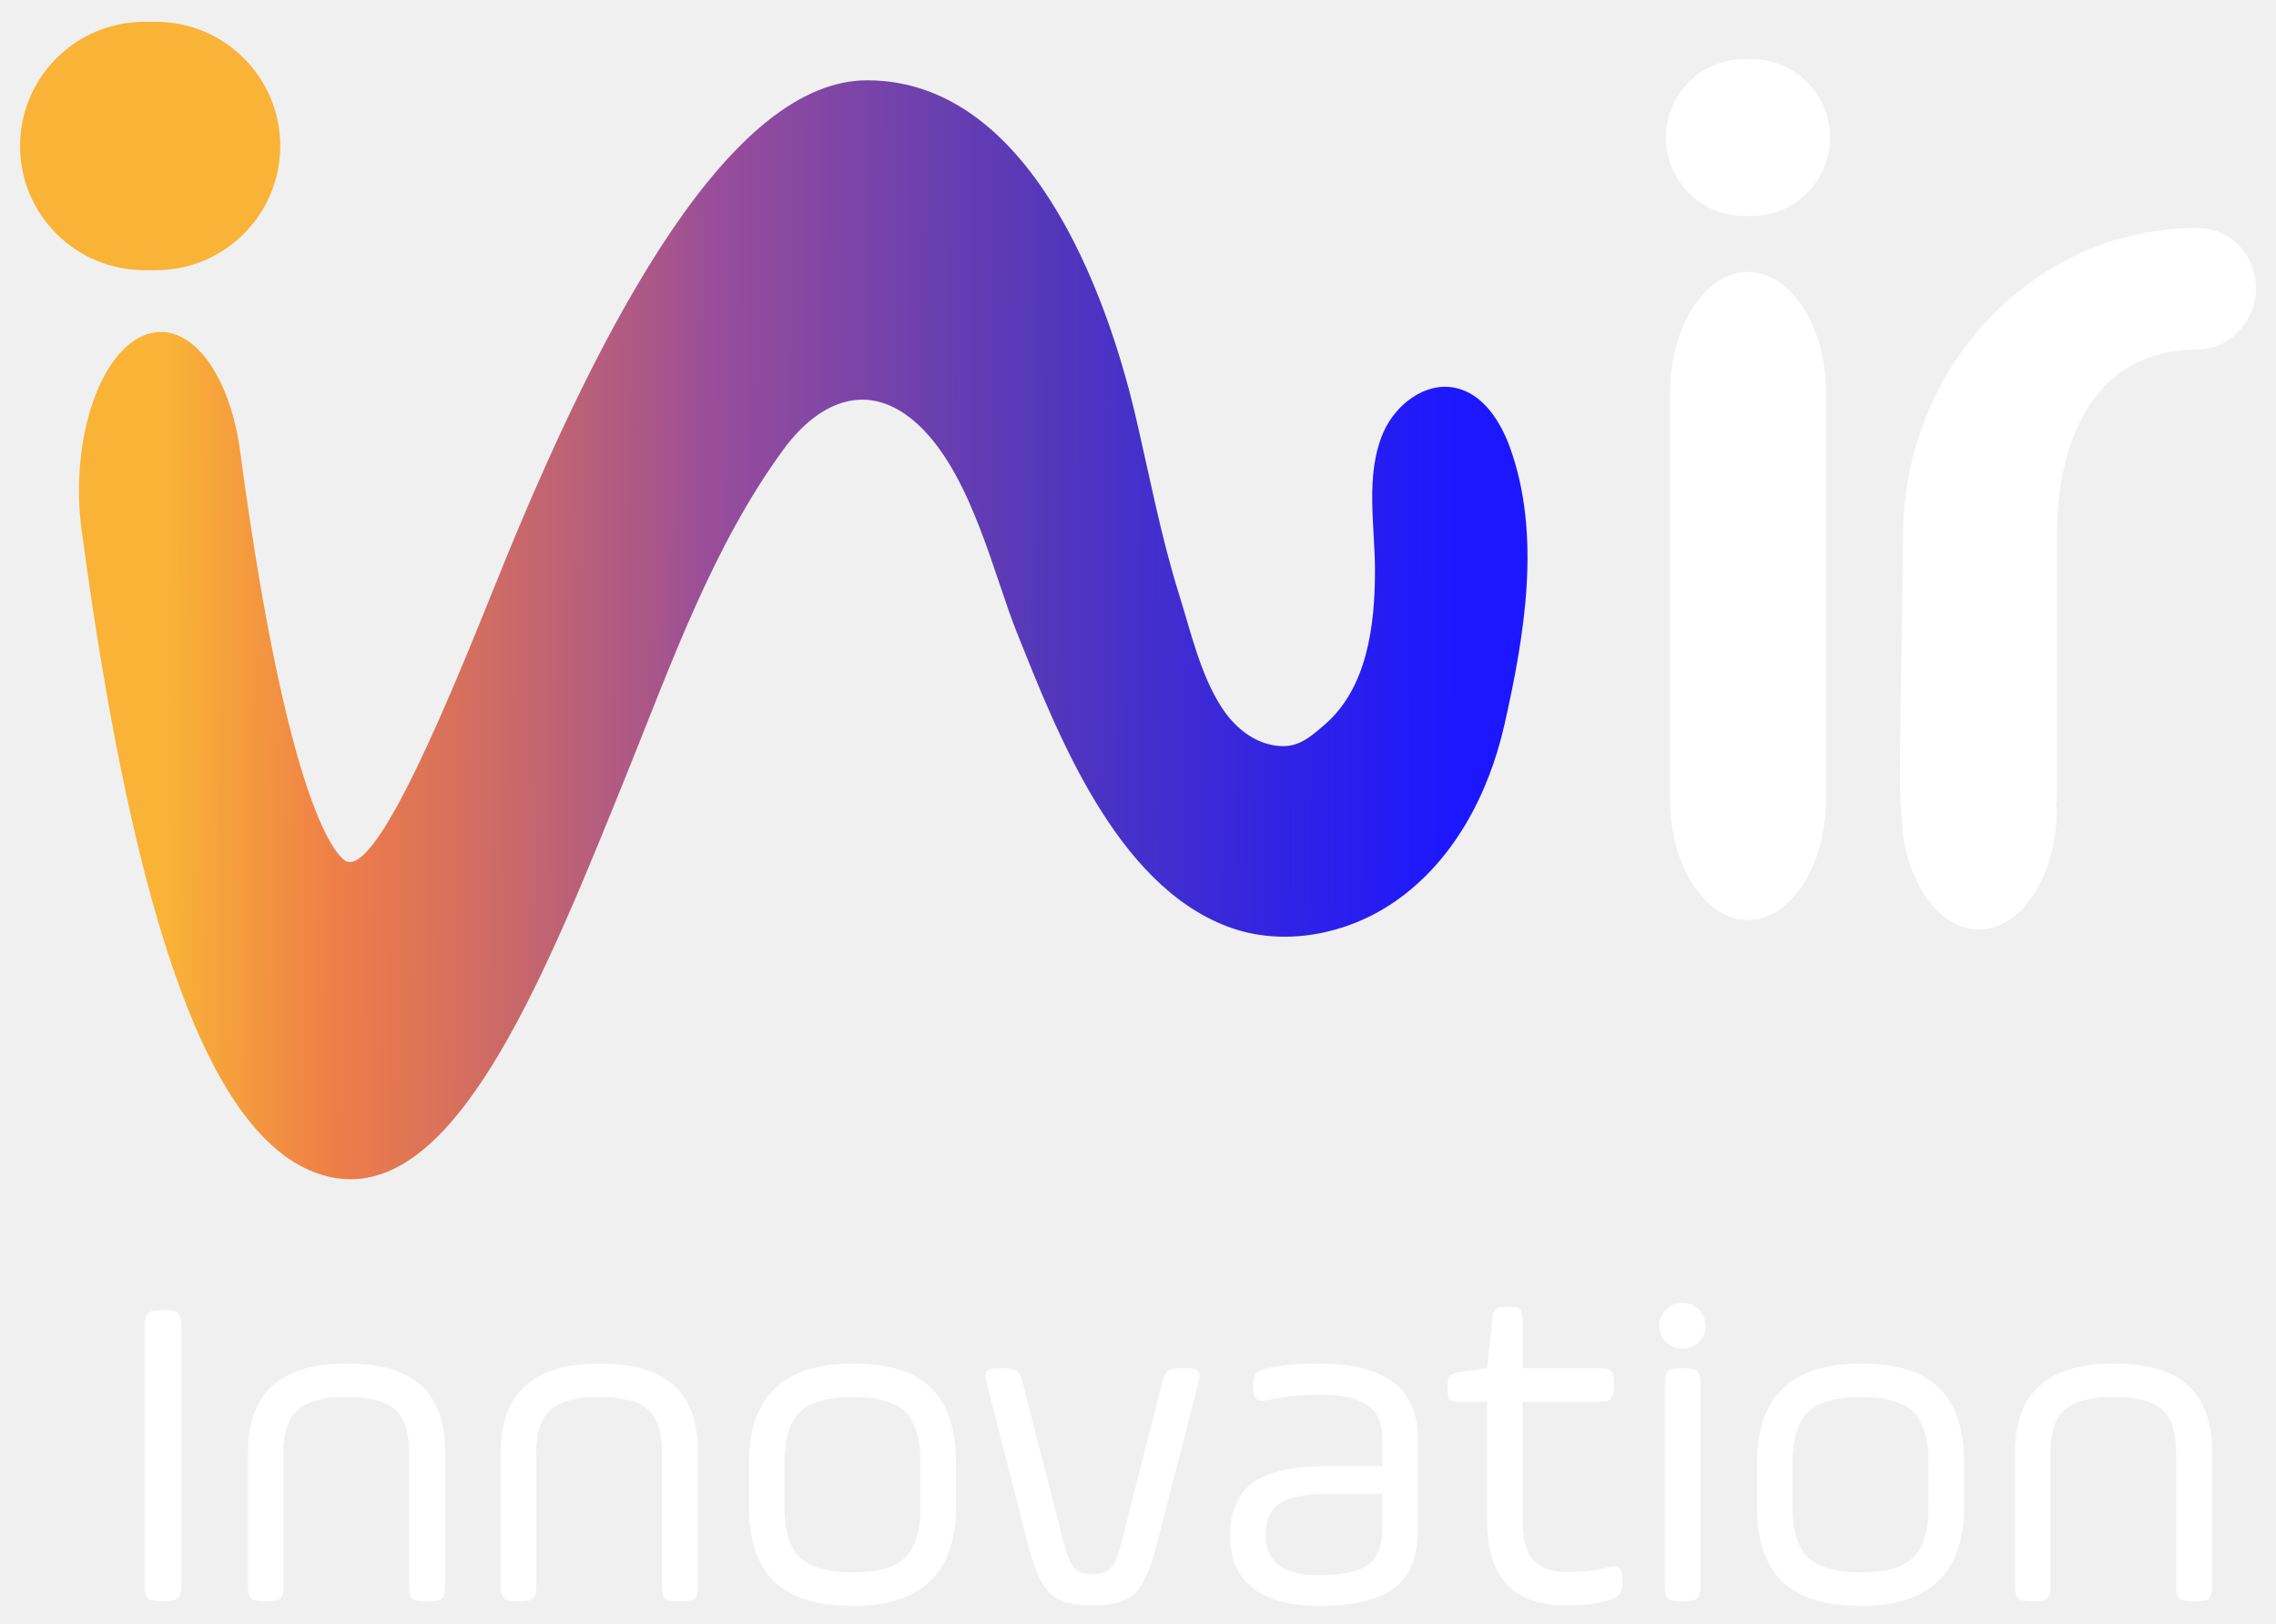
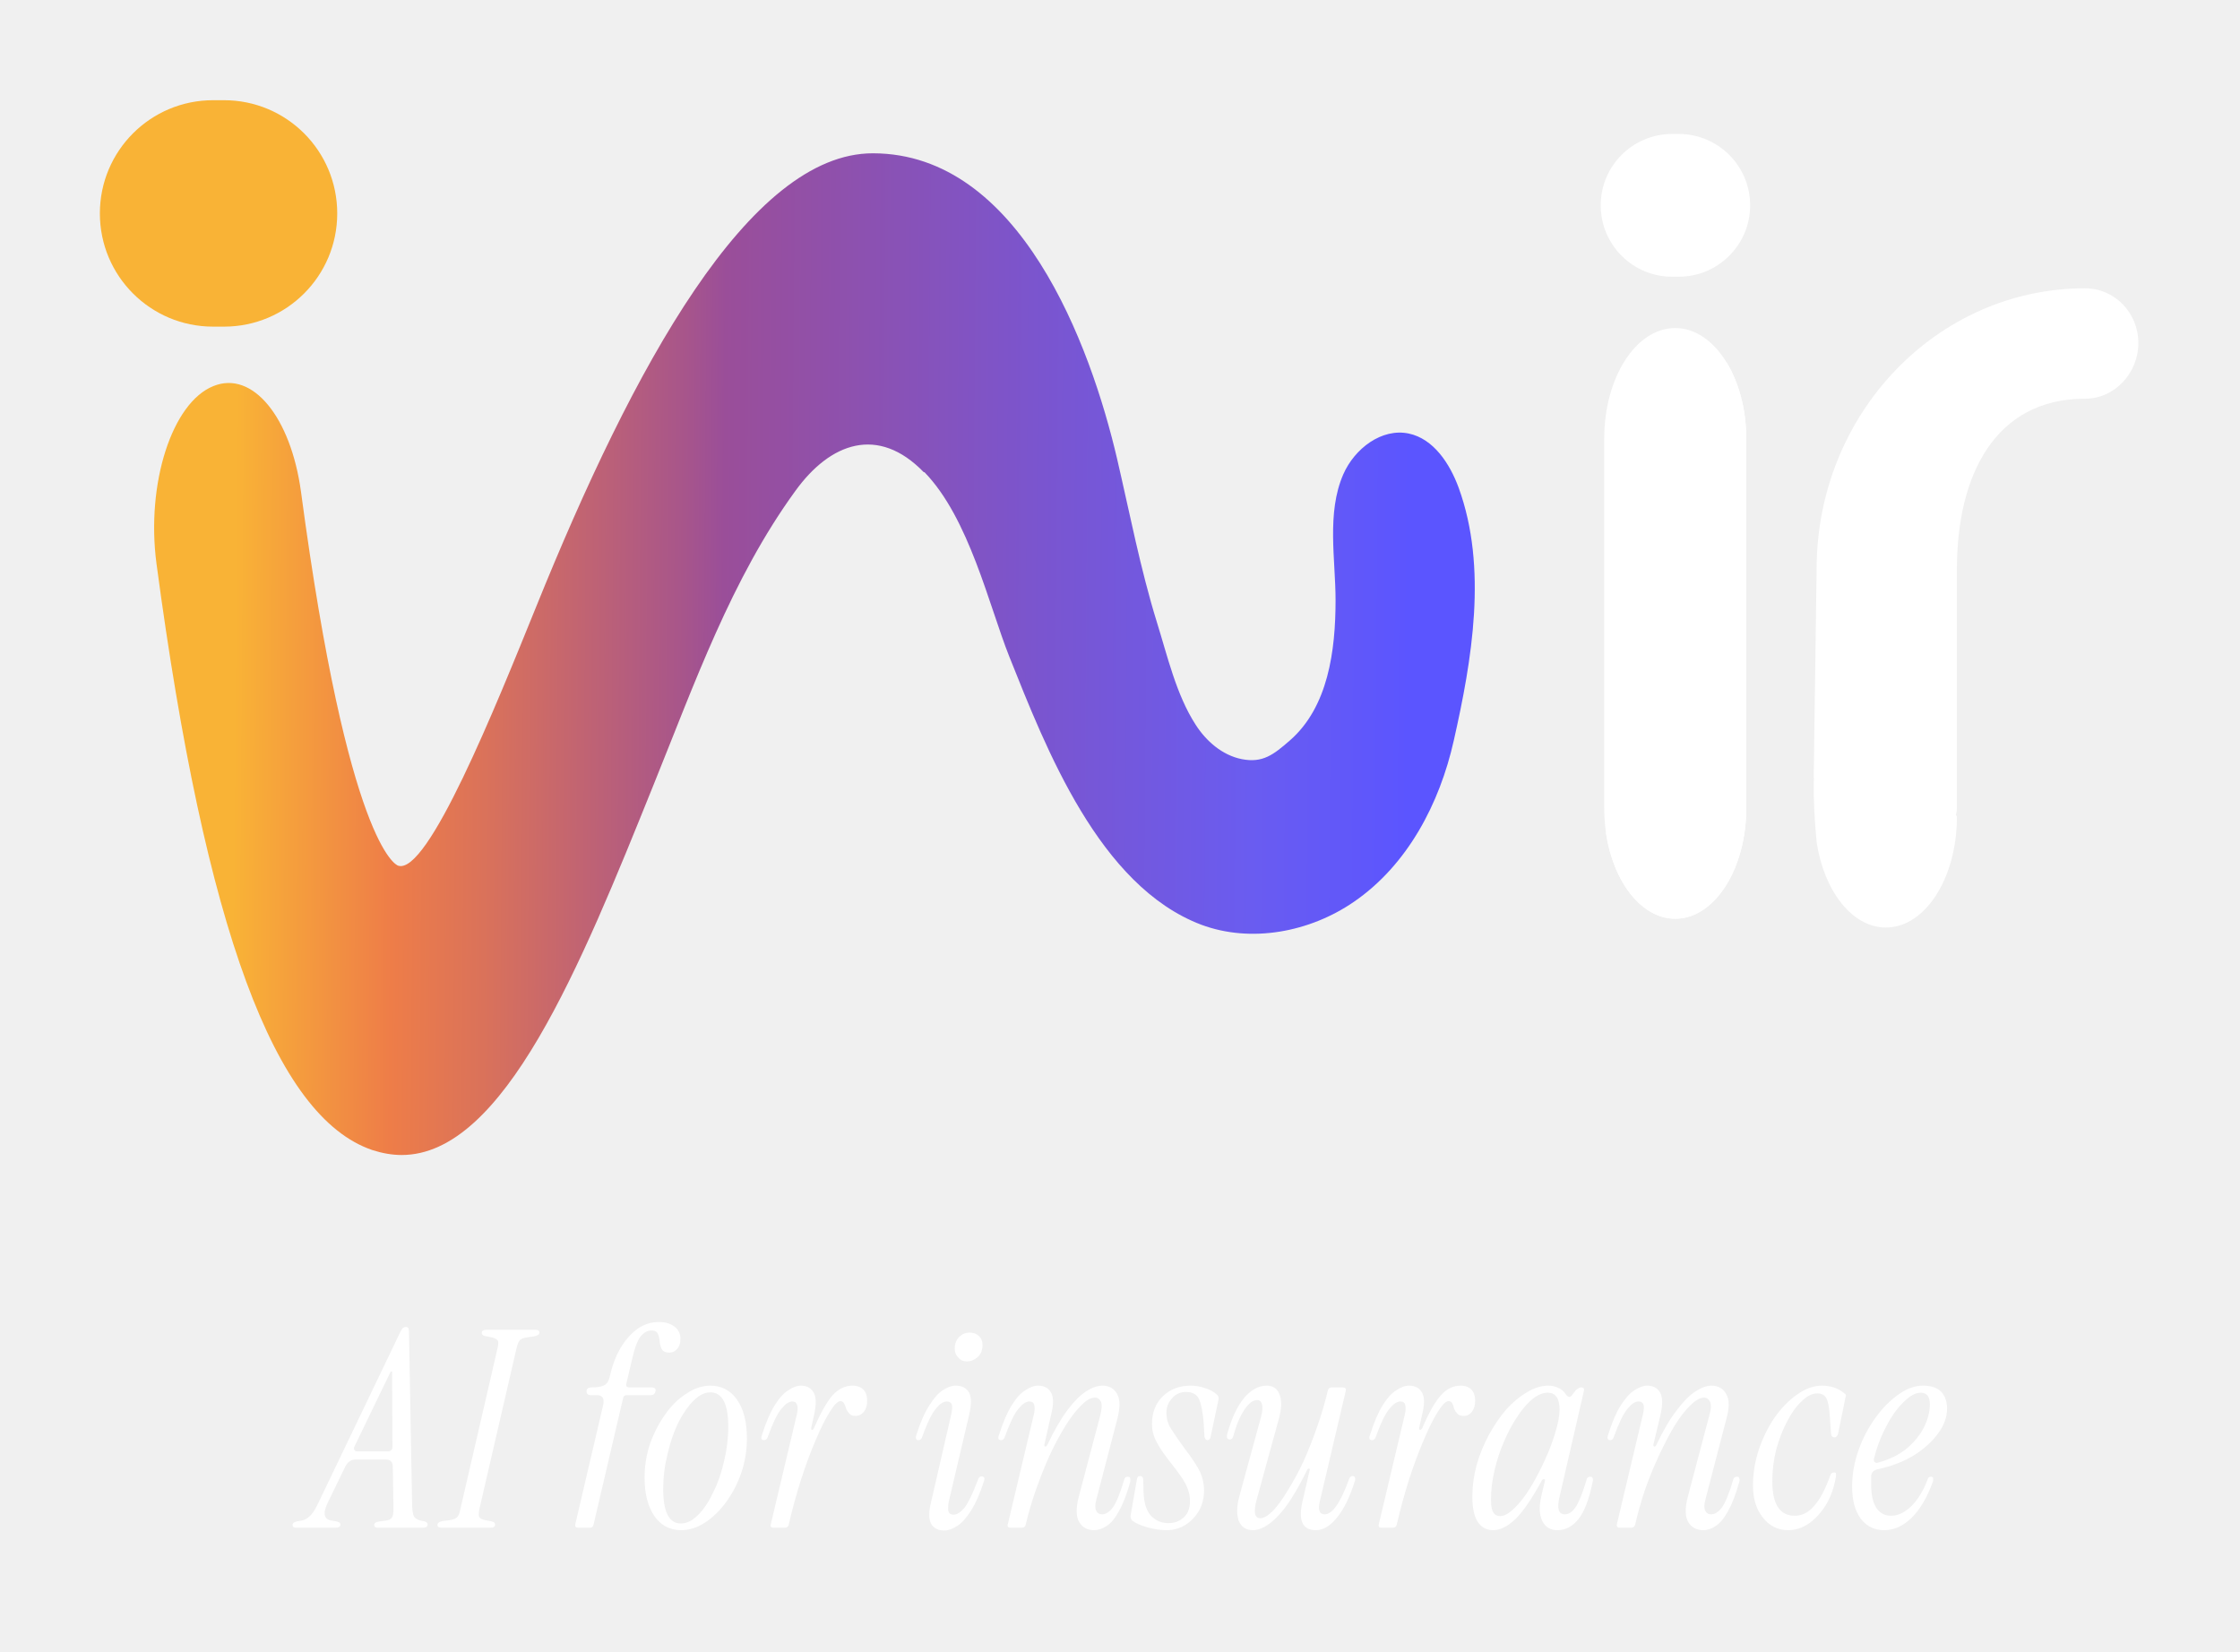
- <svg xmlns="http://www.w3.org/2000/svg" id="Camada_1" data-name="Camada 1" viewBox="205 289 590 421">
+ <svg xmlns="http://www.w3.org/2000/svg" role="img" aria-labelledby="wlb-t" viewBox="184 292 637 469.6">
  <defs>
    <style>
      .cls-1 {
-         fill: url(#Gradiente_sem_nome_22);
+         fill: url(#wlb-22);
      }

      .cls-2 {
-         fill: url(#Gradiente_sem_nome_4);
+         fill: url(#wlb-4);
      }

      .cls-3 {
-         fill: #fff;
+         fill: #ffffff;
      }
    </style>
-     <linearGradient id="Gradiente_sem_nome_22" data-name="Gradiente sem nome 22" x1="620.39" y1="454.21" x2="244.77" y2="451.38" gradientUnits="userSpaceOnUse">
-       <stop offset=".1" stop-color="#1c17ff" />
-       <stop offset=".22" stop-color="#3123e4" />
-       <stop offset=".38" stop-color="#5237bb" />
+     <linearGradient id="wlb-22" x1="622.6" y1="480" x2="247" y2="477.2" gradientUnits="userSpaceOnUse">
+       <stop offset=".1" stop-color="#5b55ff" />
+       <stop offset=".22" stop-color="#6a5cf0" />
+       <stop offset=".38" stop-color="#7a55cf" />
      <stop offset=".62" stop-color="#9a4e99" />
      <stop offset=".65" stop-color="#a7558b" />
      <stop offset=".8" stop-color="#da725a" />
      <stop offset=".87" stop-color="#ee7d48" />
      <stop offset=".99" stop-color="#f9b336" />
    </linearGradient>
-     <linearGradient id="Gradiente_sem_nome_4" data-name="Gradiente sem nome 4" x1="-117.69" y1="326.86" x2="-50.23" y2="326.86" gradientUnits="userSpaceOnUse">
+     <linearGradient id="wlb-4" x1="-115.4" y1="352.6" x2="-48" y2="352.6" gradientUnits="userSpaceOnUse">
      <stop offset="0" stop-color="#231d49" />
      <stop offset="0" stop-color="#232855" />
      <stop offset=".02" stop-color="#244b7a" />
      <stop offset=".04" stop-color="#25699b" />
      <stop offset=".06" stop-color="#2581b5" />
      <stop offset=".08" stop-color="#2694c9" />
      <stop offset=".1" stop-color="#26a1d8" />
      <stop offset=".13" stop-color="#26a9e0" />
      <stop offset=".18" stop-color="#27ace3" />
      <stop offset=".51" stop-color="#714895" />
      <stop offset=".64" stop-color="#a44f98" />
      <stop offset=".71" stop-color="#a44f98" />
      <stop offset=".82" stop-color="#ee7d48" />
      <stop offset=".99" stop-color="#f9b336" />
    </linearGradient>
  </defs>
-   <path class="cls-1" d="M444.45,400.49c-13.01-13.41-26.58-8.4-36.55,5.29-18.16,24.96-28.82,55.1-40.29,83.51-20.95,51.9-42.57,105.43-71.73,105.43-2.69,0-5.45-.45-8.28-1.41-27.69-9.38-47.45-62.71-61.44-166.85-3.05-22.7,4.36-45.76,16.22-50.54,11.11-4.47,22.02,8.82,24.87,30.1,13.42,100.29,27.02,106.12,27.65,106.34,8.45,2.94,27.71-45.06,39.26-73.68,27.46-68.04,60.64-128.98,95.76-128.86,41.67.15,61.79,54.36,69.44,87.02,3.63,15.5,6.56,31.2,11.33,46.41,3.01,9.61,5.47,20.56,10.97,29.11,3.04,4.72,7.62,8.72,13.13,9.79,6,1.17,9.06-1.33,13.67-5.34,10.9-9.48,12.98-25.48,12.97-39.93,0-11.64-2.62-24.75,2.17-35.77,3.16-7.27,10.9-13.2,18.65-11.56,7.13,1.5,11.66,8.55,14.15,15.4,8.28,22.8,3.77,48.98-1.42,71.97-4.02,17.8-13.1,35.26-28.41,45.83-12.52,8.64-29.16,11.84-43.39,6.45-28.98-10.97-44.12-50.05-54.63-76.34-5.83-14.59-11.41-39.27-24.12-52.37Z" />
-   <path class="cls-3" d="M718.6,454.9c-5.35,30.47-25.4-4.08-20.27,50.81,2.09,13.91,10.1,24.27,19.67,24.27h0c11.16,0,20.21-14.1,20.21-31.49" />
+   <path class="cls-1" d="M446.7,426.3c-13-13.4-26.6-8.4-36.5,5.3-18.2,25-28.8,55.1-40.3,83.5-20.9,51.9-42.6,105.4-71.7,105.4-2.7,0-5.5-0.5-8.3-1.4-27.7-9.4-47.5-62.7-61.4-166.8-3-22.7,4.4-45.8,16.2-50.5,11.1-4.5,22,8.8,24.9,30.1,13.4,100.3,27,106.1,27.6,106.3,8.4,2.9,27.7-45.1,39.3-73.7,27.5-68,60.6-129,95.8-128.9,41.70.1,61.8,54.4,69.4,87,3.6,15.5,6.6,31.2,11.3,46.4,3,9.6,5.5,20.6,11,29.1,3,4.7,7.6,8.7,13.1,9.8,6,1.2,9.1-1.3,13.7-5.3,10.9-9.5,13-25.5,13-39.9,0-11.6-2.6-24.8,2.2-35.8,3.2-7.3,10.9-13.2,18.6-11.6,7.1,1.5,11.7,8.6,14.2,15.4,8.3,22.8,3.8,49-1.4,72-4,17.8-13.1,35.3-28.4,45.8-12.5,8.6-29.2,11.8-43.4,6.5-29-11-44.1-50-54.6-76.3-5.8-14.6-11.4-39.3-24.1-52.4Z" />
+   <path class="cls-3" d="M720.9,480.7c-5.3,30.5-25.4-4.1-20.3,50.8,2.1,13.9,10.1,24.3,19.7,24.3h0c11.2,0,20.2-14.1,20.2-31.5" />
  <g>
-     <path class="cls-3" d="M658.12,359.5c-11.16,0-20.21,14.1-20.21,31.5v104.98c0,17.39,9.05,31.49,20.21,31.49s20.21-14.1,20.21-31.49v-104.98c0-17.39-9.05-31.5-20.21-31.5Z" />
-     <path class="cls-3" d="M638.45,503.2c2.09,13.91,10.1,24.27,19.67,24.27h0c11.16,0,20.21-14.1,20.21-31.49v-104.98c0-8.49-2.16-16.19-5.67-21.86.81,17.99-.37,36.22-3.42,53.62-5.35,30.47-16.32,58.3-30.79,80.44Z" />
+     <path class="cls-3" d="M660.4,385.3c-11.2,0-20.2,14.1-20.2,31.5v105c0,17.4,9.1,31.5,20.2,31.5s20.2-14.1,20.2-31.5v-105c0-17.4-9.1-31.5-20.2-31.5Z" />
+     <path class="cls-3" d="M640.7,529c2.1,13.9,10.1,24.3,19.7,24.3h0c11.2,0,20.2-14.1,20.2-31.5v-105c0-8.5-2.2-16.2-5.7-21.90.8,18-0.4,36.2-3.4,53.6-5.3,30.5-16.3,58.3-30.8,80.4Z" />
  </g>
-   <path class="cls-3" d="M789.8,363.68c0,8.6-6.69,15.92-15.19,15.92-25.53,0-36.4,21.66-36.4,48.41v67.97c0,8.6-16.47,11.97-24.68,11.97s-16-13.82-16-22.42l.8-57.52c0-44.27,34.34-79.94,76.28-79.94,8.51,0,15.19,7.01,15.19,15.61Z" />
-   <path class="cls-3" d="M659.09,304.35h-1.94c-11.21,0-20.32,9.12-20.32,20.32s9.12,20.32,20.32,20.32h1.94c11.21,0,20.32-9.12,20.32-20.32s-9.12-20.32-20.32-20.32Z" />
-   <g>
-     <path class="cls-3" d="M242.47,700.16v-67.57c0-1.55.29-2.59.86-3.13.57-.54,1.67-.81,3.31-.81h1.23c1.63,0,2.74.27,3.31.81.57.54.86,1.59.86,3.13v67.57c0,1.55-.29,2.59-.86,3.13s-1.67.81-3.31.81h-1.23c-1.63,0-2.74-.27-3.31-.81-.57-.54-.86-1.59-.86-3.13Z" />
-     <path class="cls-3" d="M278.49,665.4v34.79c0,1.63-.24,2.7-.74,3.19s-1.55.74-3.19.74h-1.35c-1.55,0-2.59-.24-3.12-.74-.53-.49-.8-1.55-.8-3.19v-34.79c0-15.27,8.53-22.91,25.6-22.91,8.74,0,15.17,1.9,19.3,5.7,4.12,3.8,6.19,9.54,6.19,17.21v34.79c0,1.63-.24,2.7-.74,3.19-.49.49-1.55.74-3.19.74h-1.47c-1.63,0-2.7-.24-3.19-.74s-.74-1.55-.74-3.19v-34.79c0-5.15-1.2-8.8-3.61-10.97-2.41-2.16-6.6-3.25-12.56-3.25s-10.19,1.1-12.68,3.31c-2.49,2.21-3.74,5.84-3.74,10.9Z" />
-     <path class="cls-3" d="M344.03,665.4v34.79c0,1.63-.25,2.7-.74,3.19s-1.55.74-3.19.74h-1.35c-1.55,0-2.59-.24-3.12-.74-.53-.49-.8-1.55-.8-3.19v-34.79c0-15.27,8.53-22.91,25.6-22.91,8.74,0,15.17,1.9,19.3,5.7,4.12,3.8,6.19,9.54,6.19,17.21v34.79c0,1.63-.24,2.7-.74,3.19-.49.49-1.55.74-3.19.74h-1.47c-1.63,0-2.7-.24-3.19-.74s-.74-1.55-.74-3.19v-34.79c0-5.15-1.21-8.8-3.61-10.97-2.41-2.16-6.6-3.25-12.56-3.25s-10.19,1.1-12.68,3.31c-2.49,2.21-3.74,5.84-3.74,10.9Z" />
-     <path class="cls-3" d="M426.11,705.34c-9.31,0-16.13-2.12-20.46-6.37-4.33-4.25-6.49-10.7-6.49-19.36v-11.39c0-17.15,8.98-25.73,26.95-25.73,9.23,0,15.99,2.13,20.28,6.37,4.29,4.25,6.43,10.7,6.43,19.36v11.39c0,17.15-8.9,25.73-26.71,25.73ZM443.63,679.61v-11.39c0-6.13-1.31-10.49-3.92-13.11-2.61-2.61-7.15-3.92-13.6-3.92s-11.13,1.31-13.78,3.92c-2.65,2.61-3.98,6.98-3.98,13.11v11.39c0,6.13,1.33,10.5,3.98,13.11,2.65,2.61,7.25,3.92,13.78,3.92s10.98-1.31,13.6-3.92c2.61-2.61,3.92-6.98,3.92-13.11Z" />
-     <path class="cls-3" d="M470.1,647.51l11.03,42.88c.73,2.61,1.61,4.39,2.63,5.33,1.02.94,2.51,1.41,4.47,1.41s3.45-.47,4.47-1.41c1.02-.94,1.9-2.71,2.63-5.33l10.9-42.88c.33-1.55.82-2.57,1.47-3.06.65-.49,1.8-.74,3.43-.74h1.59c1.55,0,2.53.27,2.94.8.41.53.41,1.53,0,3l-10.9,42.27c-1.55,5.96-3.39,10.05-5.51,12.25-2.12,2.12-5.8,3.19-11.03,3.19s-8.78-1.06-11.15-3.19c-2.13-2.21-3.96-6.29-5.51-12.25l-10.78-42.27c-.41-1.47-.41-2.47,0-3,.41-.53,1.39-.8,2.94-.8h1.47c1.63,0,2.77.25,3.43.74.65.49,1.14,1.51,1.47,3.06Z" />
-     <path class="cls-3" d="M572.51,661.72v24.26c0,6.78-2.04,11.7-6.13,14.76-4.08,3.06-10.58,4.59-19.48,4.59-7.43,0-13.13-1.53-17.09-4.59-3.96-3.06-5.94-7.66-5.94-13.78s2.02-10.84,6.06-13.66c4.04-2.82,10.35-4.23,18.93-4.23h14.46v-7.35c0-3.92-1.31-6.76-3.92-8.51-2.61-1.76-6.66-2.63-12.13-2.63-4.98,0-9.48.45-13.48,1.35-1.47.33-2.49.27-3.06-.18-.57-.45-.86-1.41-.86-2.88v-.98c0-1.39.25-2.35.74-2.88.49-.53,1.47-.96,2.94-1.29,3.59-.82,8-1.23,13.23-1.23,17.15,0,25.73,6.41,25.73,19.23ZM563.32,685.61v-9.31h-14.33c-5.64,0-9.7.82-12.19,2.45-2.49,1.63-3.74,4.37-3.74,8.21,0,6.94,4.57,10.41,13.72,10.41,5.96,0,10.21-.88,12.74-2.63,2.53-1.76,3.8-4.8,3.8-9.13Z" />
-     <path class="cls-3" d="M580.23,649.1v-.61c0-1.39.22-2.33.67-2.82.45-.49,1.33-.82,2.63-.98l6.98-.98,1.35-12.62c.08-1.31.37-2.18.86-2.63.49-.45,1.43-.67,2.82-.67h.86c1.3,0,2.18.23,2.63.67.45.45.67,1.33.67,2.63v12.62h19.85c1.55,0,2.57.25,3.06.74.49.49.73,1.51.73,3.06v1.1c0,1.55-.24,2.57-.73,3.06-.49.49-1.51.74-3.06.74h-19.85v31.12c0,4.49.92,7.78,2.76,9.86,1.84,2.08,4.67,3.12,8.52,3.12,4.57,0,8.21-.41,10.9-1.22,1.39-.33,2.35-.26,2.88.18.53.45.8,1.45.8,3v1.1c0,1.22-.27,2.16-.8,2.82-.53.65-1.53,1.18-3,1.59-3.02.82-6.58,1.23-10.66,1.23-13.72,0-20.58-7.23-20.58-21.68v-31.12h-6.98c-1.39,0-2.29-.2-2.7-.61-.41-.41-.61-1.31-.61-2.7Z" />
-     <path class="cls-3" d="M641.24,626.75c1.63,0,3.02.59,4.17,1.78,1.14,1.19,1.72,2.59,1.72,4.23s-.57,3.02-1.72,4.17c-1.14,1.14-2.53,1.71-4.17,1.71-1.71,0-3.17-.57-4.35-1.71-1.19-1.14-1.78-2.53-1.78-4.17s.59-3.04,1.78-4.23c1.18-1.18,2.63-1.78,4.35-1.78ZM636.58,700.19v-52.56c0-1.55.24-2.59.74-3.12.49-.53,1.55-.8,3.19-.8h1.35c1.55,0,2.59.27,3.12.8.53.53.8,1.57.8,3.12v52.56c0,1.63-.27,2.7-.8,3.19-.53.49-1.57.74-3.12.74h-1.35c-1.63,0-2.7-.24-3.19-.74-.49-.49-.74-1.55-.74-3.19Z" />
-     <path class="cls-3" d="M687.42,705.34c-9.31,0-16.13-2.12-20.46-6.37-4.33-4.25-6.49-10.7-6.49-19.36v-11.39c0-17.15,8.98-25.73,26.95-25.73,9.23,0,15.99,2.13,20.28,6.37,4.29,4.25,6.43,10.7,6.43,19.36v11.39c0,17.15-8.9,25.73-26.71,25.73ZM704.94,679.61v-11.39c0-6.13-1.31-10.49-3.92-13.11-2.61-2.61-7.15-3.92-13.6-3.92s-11.13,1.31-13.78,3.92c-2.65,2.61-3.98,6.98-3.98,13.11v11.39c0,6.13,1.33,10.5,3.98,13.11,2.65,2.61,7.25,3.92,13.78,3.92s10.98-1.31,13.6-3.92c2.61-2.61,3.92-6.98,3.92-13.11Z" />
-     <path class="cls-3" d="M736.55,665.4v34.79c0,1.63-.25,2.7-.74,3.19s-1.55.74-3.19.74h-1.35c-1.55,0-2.59-.24-3.12-.74-.53-.49-.8-1.55-.8-3.19v-34.79c0-15.27,8.53-22.91,25.6-22.91,8.74,0,15.17,1.9,19.3,5.7,4.12,3.8,6.19,9.54,6.19,17.21v34.79c0,1.63-.24,2.7-.74,3.19-.49.49-1.55.74-3.19.74h-1.47c-1.63,0-2.7-.24-3.19-.74s-.74-1.55-.74-3.19v-34.79c0-5.15-1.21-8.8-3.61-10.97-2.41-2.16-6.6-3.25-12.56-3.25s-10.19,1.1-12.68,3.31c-2.49,2.21-3.74,5.84-3.74,10.9Z" />
-   </g>
-   <path class="cls-2" d="M245.46,294.66h-3.07c-17.75,0-32.19,14.44-32.19,32.19s14.44,32.19,32.19,32.19h3.07c17.75,0,32.19-14.44,32.19-32.19s-14.44-32.19-32.19-32.19Z" />
+   <path class="cls-3" d="M792.1,389.5c0,8.6-6.7,15.9-15.2,15.9-25.5,0-36.4,21.7-36.4,48.4v68c0,8.6-16.5,12-24.7,12s-16-13.8-16-22.4l0.8-57.5c0-44.3,34.3-79.9,76.3-79.9,8.5,0,15.2,7,15.2,15.6Z" />
+   <path class="cls-3" d="M661.4,330.1h-1.9c-11.2,0-20.3,9.1-20.3,20.3s9.1,20.3,20.3,20.3h1.9c11.2,0,20.3-9.1,20.3-20.3s-9.1-20.3-20.3-20.3Z" />
+   <path class="cls-2" d="M247.7,320.5h-3.1c-17.8,0-32.2,14.4-32.2,32.2s14.4,32.2,32.2,32.2h3.1c17.8,0,32.2-14.4,32.2-32.2s-14.4-32.2-32.2-32.2Z" />
+   <path fill="#ffffff" d="M268.1 726.5Q267.2 726.5 267.2 725.7Q267.2 725 268.4 724.7L269.7 724.5Q271.2 724.2 272.4 722.9Q273.5 721.7 274.5 719.5L297.9 670.7Q298.3 669.9 298.7 669.6Q299.1 669.4 299.4 669.4Q299.8 669.4 300 669.6Q300.3 669.9 300.3 670.7L301.2 720.2Q301.3 722.4 301.7 723.3Q302.2 724.1 303.7 724.5L304.7 724.7Q305.6 724.9 305.6 725.6Q305.6 726.5 304.3 726.5H291.4Q290.4 726.5 290.4 725.7Q290.4 724.9 292 724.7L293.5 724.5Q294.8 724.4 295.4 723.7Q295.9 723 295.9 721.3L295.7 709.1Q295.7 707.1 293.6 707.1H285.2Q283.2 707.1 282.2 709.1L277.1 719.6Q275 724.1 278.5 724.5L279.6 724.7Q280.8 724.9 280.8 725.6Q280.8 726.5 279.4 726.5ZM285.5 704.8H294.3Q295.6 704.8 295.6 703.4L295.5 682.1H295.1L284.8 703.4Q284.5 704 284.8 704.4Q285 704.8 285.5 704.8ZM309.5 726.5Q308.4 726.5 308.4 725.7Q308.4 724.9 309.9 724.6L311.5 724.4Q313.2 724.2 313.9 723.6Q314.6 723 314.9 721.3L325.5 675.4Q325.9 673.7 325.5 673.2Q325.1 672.6 323.5 672.3L322 672Q321 671.8 321 671.1Q321 670.2 322.4 670.2H336.3Q337.4 670.2 337.4 671Q337.4 671.8 335.8 672.1L334.3 672.3Q332.5 672.5 331.9 673.1Q331.3 673.7 330.9 675.4L320.3 721.3Q320 723 320.3 723.5Q320.7 724.1 322.2 724.4L323.8 724.7Q324.8 724.9 324.8 725.6Q324.8 726.5 323.4 726.5ZM348.4 726.5Q347.4 726.5 347.6 725.5L355.5 691.7Q356.2 688.8 353.7 688.8H352Q350.8 688.8 350.8 687.7Q350.8 686.6 352.2 686.6Q354.6 686.6 355.8 686Q357 685.4 357.4 683.5Q358.4 679 360.4 675.5Q362.4 672.1 365.2 670Q368 668 371.4 668Q374.1 668 375.8 669.3Q377.5 670.6 377.5 672.8Q377.5 674.6 376.6 675.6Q375.7 676.7 374.4 676.7Q372.7 676.7 372.2 675.7Q371.7 674.8 371.6 673.6Q371.5 672.3 371.1 671.4Q370.7 670.4 369.3 670.4Q367.5 670.4 366.1 672.2Q364.8 673.9 363.7 678.8L362.1 685.6Q361.9 686.6 363 686.6H369.2Q370.7 686.6 370.4 687.7Q370.2 688.8 369 688.8H362.2Q361.4 688.8 361.2 689.6L352.8 725.6Q352.6 726.5 351.7 726.5ZM377.7 727.2Q372.9 727.2 370.1 723.2Q367.3 719.1 367.3 712.3Q367.3 707.2 368.9 702.5Q370.6 697.8 373.3 694.1Q375.9 690.4 379.3 688.3Q382.6 686.1 386 686.1Q390.8 686.1 393.6 690.1Q396.4 694.1 396.4 701.1Q396.4 706.2 394.8 710.9Q393.2 715.5 390.5 719.2Q387.8 722.9 384.4 725.1Q381.1 727.2 377.7 727.2ZM377.6 725.3Q380.1 725.3 382.5 722.9Q384.9 720.5 386.8 716.5Q388.8 712.5 389.9 707.6Q391.1 702.7 391.1 697.8Q391.1 688 386 688Q383.6 688 381.2 690.4Q378.8 692.8 376.8 696.8Q374.9 700.8 373.8 705.7Q372.6 710.5 372.6 715.5Q372.6 725.3 377.6 725.3ZM404 726.5Q402.9 726.5 403.2 725.5L410.6 694.3Q411 692.6 410.7 691.6Q410.4 690.6 409.3 690.6Q407.9 690.6 406.2 692.7Q404.5 694.7 402.4 700.5Q402.1 701.6 401.3 701.6Q400.1 701.6 400.7 700.1Q402.4 694.7 404.3 691.7Q406.2 688.6 408.2 687.4Q410.1 686.1 411.8 686.1Q414.3 686.1 415.4 688.1Q416.5 690 415.5 694.4L414.7 698Q414.6 698.6 414.9 698.7Q415.2 698.7 415.4 698.3Q418.4 691.5 420.8 688.8Q423.3 686.1 426.4 686.1Q428.5 686.1 429.6 687.3Q430.6 688.4 430.6 690.4Q430.6 692.3 429.7 693.5Q428.7 694.7 427.3 694.7Q426 694.7 425.5 694Q424.9 693.4 424.6 692.6Q424.4 691.8 424 691.1Q423.7 690.5 423 690.5Q421.9 690.5 420 693.5Q418.1 696.5 416 701.5Q413.8 706.6 411.8 712.8Q409.8 719.1 408.3 725.6Q408.1 726.5 407.2 726.5ZM458.9 679.2Q457.4 679.2 456.5 678.1Q455.5 677.1 455.5 675.6Q455.5 673.5 456.8 672.2Q458.1 671 459.7 671Q461.3 671 462.3 671.9Q463.4 672.9 463.4 674.5Q463.4 676.7 462.1 677.9Q460.7 679.2 458.9 679.2ZM452.5 727.3Q449.9 727.3 448.8 725.4Q447.7 723.4 448.8 719.1L454.5 694.3Q454.9 692.6 454.7 691.6Q454.4 690.6 453.2 690.6Q451.8 690.6 450.1 692.7Q448.4 694.7 446.3 700.5Q446 701.6 445.2 701.6Q444.1 701.6 444.6 700.1Q446.3 694.7 448.3 691.7Q450.2 688.6 452.1 687.4Q454.1 686.1 455.7 686.1Q458.5 686.1 459.6 688.1Q460.6 690 459.6 694.4L453.8 719.1Q453.5 720.9 453.7 721.8Q454 722.8 455.2 722.8Q456.6 722.8 458.3 720.8Q459.9 718.7 462.1 712.9Q462.4 711.9 463.1 711.9Q464.3 711.9 463.8 713.3Q462.1 718.6 460.1 721.7Q458.1 724.8 456.2 726Q454.2 727.3 452.5 727.3ZM470.6 725.5 478 694.3Q478.4 692.6 478.1 691.6Q477.9 690.6 476.7 690.6Q475.3 690.6 473.6 692.7Q471.9 694.7 469.8 700.5Q469.5 701.6 468.7 701.6Q467.5 701.6 468.1 700.1Q469.8 694.7 471.7 691.7Q473.6 688.6 475.6 687.4Q477.5 686.1 479.2 686.1Q481.8 686.1 482.9 688.1Q484 690 482.9 694.4L481 702.8Q480.9 703.3 481.2 703.4Q481.5 703.5 481.8 703Q484.8 696.7 487.6 693Q490.4 689.3 492.9 687.7Q495.4 686.1 497.5 686.1Q500.4 686.1 501.7 688.5Q503 690.8 501.7 695.7L495.8 718.4Q495.2 720.6 495.7 721.6Q496.2 722.7 497.4 722.7Q499 722.7 500.5 720.7Q502 718.6 503.7 712.8Q503.9 712 504.7 712Q505.3 712 505.4 712.4Q505.5 712.9 505.4 713.5Q503.9 718.8 502.2 721.8Q500.5 724.9 498.7 726Q496.9 727.2 495.1 727.2Q492.3 727.2 490.9 724.9Q489.5 722.5 490.8 717.6L496.8 694.9Q497.6 691.9 497.1 690.7Q496.5 689.5 495.4 689.5Q493.6 689.5 491.5 691.7Q489.3 693.8 487 697.5Q484.7 701.2 482.5 705.9Q480.4 710.6 478.6 715.7Q476.8 720.8 475.7 725.6Q475.5 726.5 474.6 726.5H471.4Q470.3 726.5 470.6 725.5ZM515.8 727.2Q513.2 727.2 510.3 726.4Q507.5 725.6 506 724.5Q505.5 724 505.5 723.1L507.3 712.8Q507.4 711.8 508.2 711.8Q509.1 711.8 509.1 712.9L509.2 716.6Q509.4 721.1 511.4 723.2Q513.4 725.2 516.3 725.2Q518.8 725.2 520.6 723.6Q522.4 722 522.4 718.9Q522.4 717.1 521.8 715.6Q521.3 714.1 520.1 712.3Q518.9 710.5 516.9 708Q514.2 704.6 512.9 702.1Q511.6 699.7 511.6 697Q511.6 692.1 514.7 689.1Q517.8 686.1 522.6 686.1Q524.7 686.1 526.7 686.8Q528.7 687.4 530 688.6Q530.7 689.2 530.5 690.1L528.3 700.5Q528.1 701.6 527.4 701.6Q526.7 701.6 526.5 700.5L526.3 696.7Q525.9 692 525 690Q524.1 687.9 521.3 687.9Q518.8 687.9 517.3 689.7Q515.7 691.4 515.7 693.8Q515.7 696.4 517.1 698.5Q518.5 700.7 520.9 704Q524.1 708.2 525.3 710.7Q526.4 713.2 526.4 715.8Q526.4 719.1 525 721.6Q523.5 724.2 521.1 725.7Q518.7 727.2 515.8 727.2ZM540.3 727.2Q537.4 727.2 536.3 724.6Q535.3 722 536.4 717.7L542.6 695Q543.2 692.7 542.9 691.5Q542.6 690.2 541.5 690.2Q539.7 690.2 537.9 692.9Q536 695.7 534.7 700.5Q534.5 701.4 533.7 701.4Q532.6 701.4 533 699.8Q534.8 693.3 537.7 689.7Q540.7 686.1 544.2 686.1Q547 686.1 547.9 688.7Q548.9 691.3 547.6 695.8L541.4 718.4Q539.9 723.8 542.4 723.8Q543.9 723.8 546 721.7Q548 719.6 550.2 715.9Q552.5 712.3 554.7 707.6Q556.8 702.9 558.6 697.7Q560.4 692.6 561.6 687.5Q561.8 686.6 562.7 686.6H565.8Q566.9 686.6 566.7 687.6L559.3 719.1Q558.5 722.7 560.7 722.7Q564 722.7 567.6 712.8Q567.9 711.8 568.6 711.8Q569.1 711.8 569.3 712.2Q569.5 712.6 569.3 713.2Q567.2 719.9 564.3 723.5Q561.4 727.2 558.2 727.2Q552.5 727.2 554.4 719L556.4 710.3Q556.6 709.8 556.3 709.7Q555.9 709.6 555.7 710.1Q551.1 719.5 547.3 723.3Q543.5 727.2 540.3 727.2ZM576.9 726.5Q575.8 726.5 576.1 725.5L583.5 694.3Q583.9 692.6 583.6 691.6Q583.4 690.6 582.2 690.6Q580.8 690.6 579.1 692.7Q577.4 694.7 575.3 700.5Q575 701.6 574.2 701.6Q573 701.6 573.6 700.1Q575.3 694.7 577.2 691.7Q579.1 688.6 581.1 687.4Q583 686.1 584.7 686.1Q587.3 686.1 588.4 688.1Q589.5 690 588.4 694.4L587.6 698Q587.5 698.6 587.8 698.7Q588.1 698.7 588.4 698.3Q591.3 691.5 593.8 688.8Q596.2 686.1 599.3 686.1Q601.4 686.1 602.5 687.3Q603.5 688.4 603.5 690.4Q603.5 692.3 602.6 693.5Q601.7 694.7 600.2 694.7Q598.9 694.7 598.4 694Q597.8 693.4 597.5 692.6Q597.3 691.8 597 691.1Q596.6 690.5 595.9 690.5Q594.8 690.5 592.9 693.5Q591 696.5 588.9 701.5Q586.7 706.6 584.7 712.8Q582.7 719.1 581.2 725.6Q581 726.5 580.1 726.5ZM608.6 727.2Q605.8 727.2 604.2 724.8Q602.7 722.4 602.7 717.7Q602.7 713.2 603.9 708.7Q605.2 704.2 607.4 700.1Q609.6 696.1 612.3 692.9Q615.1 689.8 618.2 688Q621.3 686.1 624.3 686.1Q625.8 686.1 627.1 686.7Q628.5 687.3 629.3 688.6Q629.8 689.3 630.3 689.3Q630.7 689.3 631.2 688.6Q632.1 687.3 632.6 687Q633.2 686.6 633.6 686.6Q634.7 686.6 634.4 687.7L627.5 717.7Q626.3 722.7 629 722.7Q630.8 722.7 632.3 720.3Q633.7 717.9 635.2 712.8Q635.4 712 636.2 712Q636.8 712 636.9 712.4Q637.1 712.9 636.9 713.5Q635.4 720.9 632.9 724Q630.4 727.2 626.9 727.2Q623.9 727.2 622.6 724.6Q621.3 722 622.3 717.6L623.3 713.3Q623.5 712.7 623.1 712.7Q622.8 712.6 622.5 713Q618.2 720.9 614.9 724.1Q611.6 727.2 608.6 727.2ZM610.6 723.2Q612.4 723.2 614.7 720.9Q617 718.7 619.2 715.1Q621.4 711.5 623.3 707.3Q625.2 703.2 626.3 699.4Q627.5 695.5 627.5 692.9Q627.5 688.1 624.1 688.1Q622.1 688.1 619.8 689.9Q617.5 691.8 615.5 694.9Q613.4 698 611.7 702Q610 705.9 609 710.2Q608 714.5 608 718.5Q608 721.3 608.7 722.2Q609.3 723.2 610.6 723.2ZM643.8 725.5 651.2 694.3Q651.6 692.6 651.4 691.6Q651.1 690.6 649.9 690.6Q648.5 690.6 646.8 692.7Q645.1 694.7 643 700.5Q642.7 701.6 641.9 701.6Q640.8 701.6 641.3 700.1Q643 694.7 644.9 691.7Q646.9 688.6 648.8 687.4Q650.8 686.1 652.4 686.1Q655 686.1 656.1 688.1Q657.2 690 656.2 694.4L654.2 702.8Q654.1 703.3 654.4 703.4Q654.8 703.5 655 703Q658 696.7 660.9 693Q663.7 689.3 666.2 687.7Q668.7 686.1 670.7 686.1Q673.6 686.1 674.9 688.5Q676.3 690.8 674.9 695.7L669 718.4Q668.4 720.6 668.9 721.6Q669.4 722.7 670.6 722.7Q672.2 722.7 673.7 720.7Q675.2 718.6 676.9 712.8Q677.1 712 677.9 712Q678.5 712 678.6 712.4Q678.8 712.9 678.6 713.5Q677.1 718.8 675.4 721.8Q673.7 724.9 671.9 726Q670.2 727.2 668.4 727.2Q665.5 727.2 664.1 724.9Q662.7 722.5 664 717.6L670 694.9Q670.9 691.9 670.3 690.7Q669.7 689.5 668.6 689.5Q666.9 689.5 664.7 691.7Q662.5 693.8 660.2 697.5Q658 701.2 655.8 705.9Q653.6 710.6 651.8 715.7Q650.1 720.8 649 725.6Q648.7 726.5 647.9 726.5H644.7Q643.6 726.5 643.8 725.5ZM692.5 727.2Q688.1 727.2 685.3 723.6Q682.5 720.1 682.5 714.5Q682.5 709.3 684.2 704.2Q685.9 699.2 688.7 695.1Q691.6 691 695.1 688.6Q698.6 686.1 702.1 686.1Q705.8 686.1 708.4 688.2Q708.8 688.5 708.9 688.7Q709 688.9 708.8 689.5L706.7 699.8Q706.4 700.8 705.7 700.8Q704.8 700.8 704.7 699.7L704.3 694.1Q704 690.5 703.2 689.4Q702.4 688.3 700.8 688.3Q698.6 688.3 696.4 690.5Q694.1 692.6 692.2 696.3Q690.3 699.9 689.1 704.3Q688 708.7 688 713.3Q688 723.1 694.4 723.1Q697.5 723.1 699.9 720.3Q702.4 717.5 704.5 711.6Q704.7 710.8 705.6 710.8Q706.1 710.8 706.1 711.1Q706.2 711.5 706 712.5Q705.2 716.8 703.2 720.1Q701.1 723.4 698.4 725.3Q695.6 727.2 692.5 727.2ZM719.8 727.2Q715.7 727.2 713.2 724Q710.7 720.7 710.7 714.8Q710.7 709.6 712.5 704.5Q714.3 699.4 717.3 695.3Q720.3 691.1 723.9 688.6Q727.4 686.1 730.8 686.1Q734.4 686.1 736.1 687.9Q737.7 689.7 737.7 692.6Q737.7 696.2 735.2 699.6Q732.7 703.1 728.3 705.9Q723.9 708.6 717.9 709.9Q716.2 710.3 716.1 711.9Q716.1 712.4 716.1 713Q716.1 713.6 716.1 714.1Q716.1 718.6 717.6 720.9Q719.1 723.1 721.8 723.1Q724.7 723.1 727.5 720.4Q730.3 717.7 732.2 712.7Q732.4 712 733.1 712Q733.6 712 733.7 712.3Q733.8 712.7 733.7 713.3Q731.2 720.2 727.6 723.7Q724 727.2 719.8 727.2ZM716.9 706.9Q716.8 707.5 717.1 707.8Q717.5 708.2 718 708Q722.9 706.7 726.2 704Q729.4 701.3 731.1 698Q732.8 694.6 732.8 691.4Q732.8 688.1 730.2 688.1Q728 688.1 725.3 690.8Q722.6 693.4 720.4 697.7Q718.1 702 716.9 706.9Z" />
</svg>
